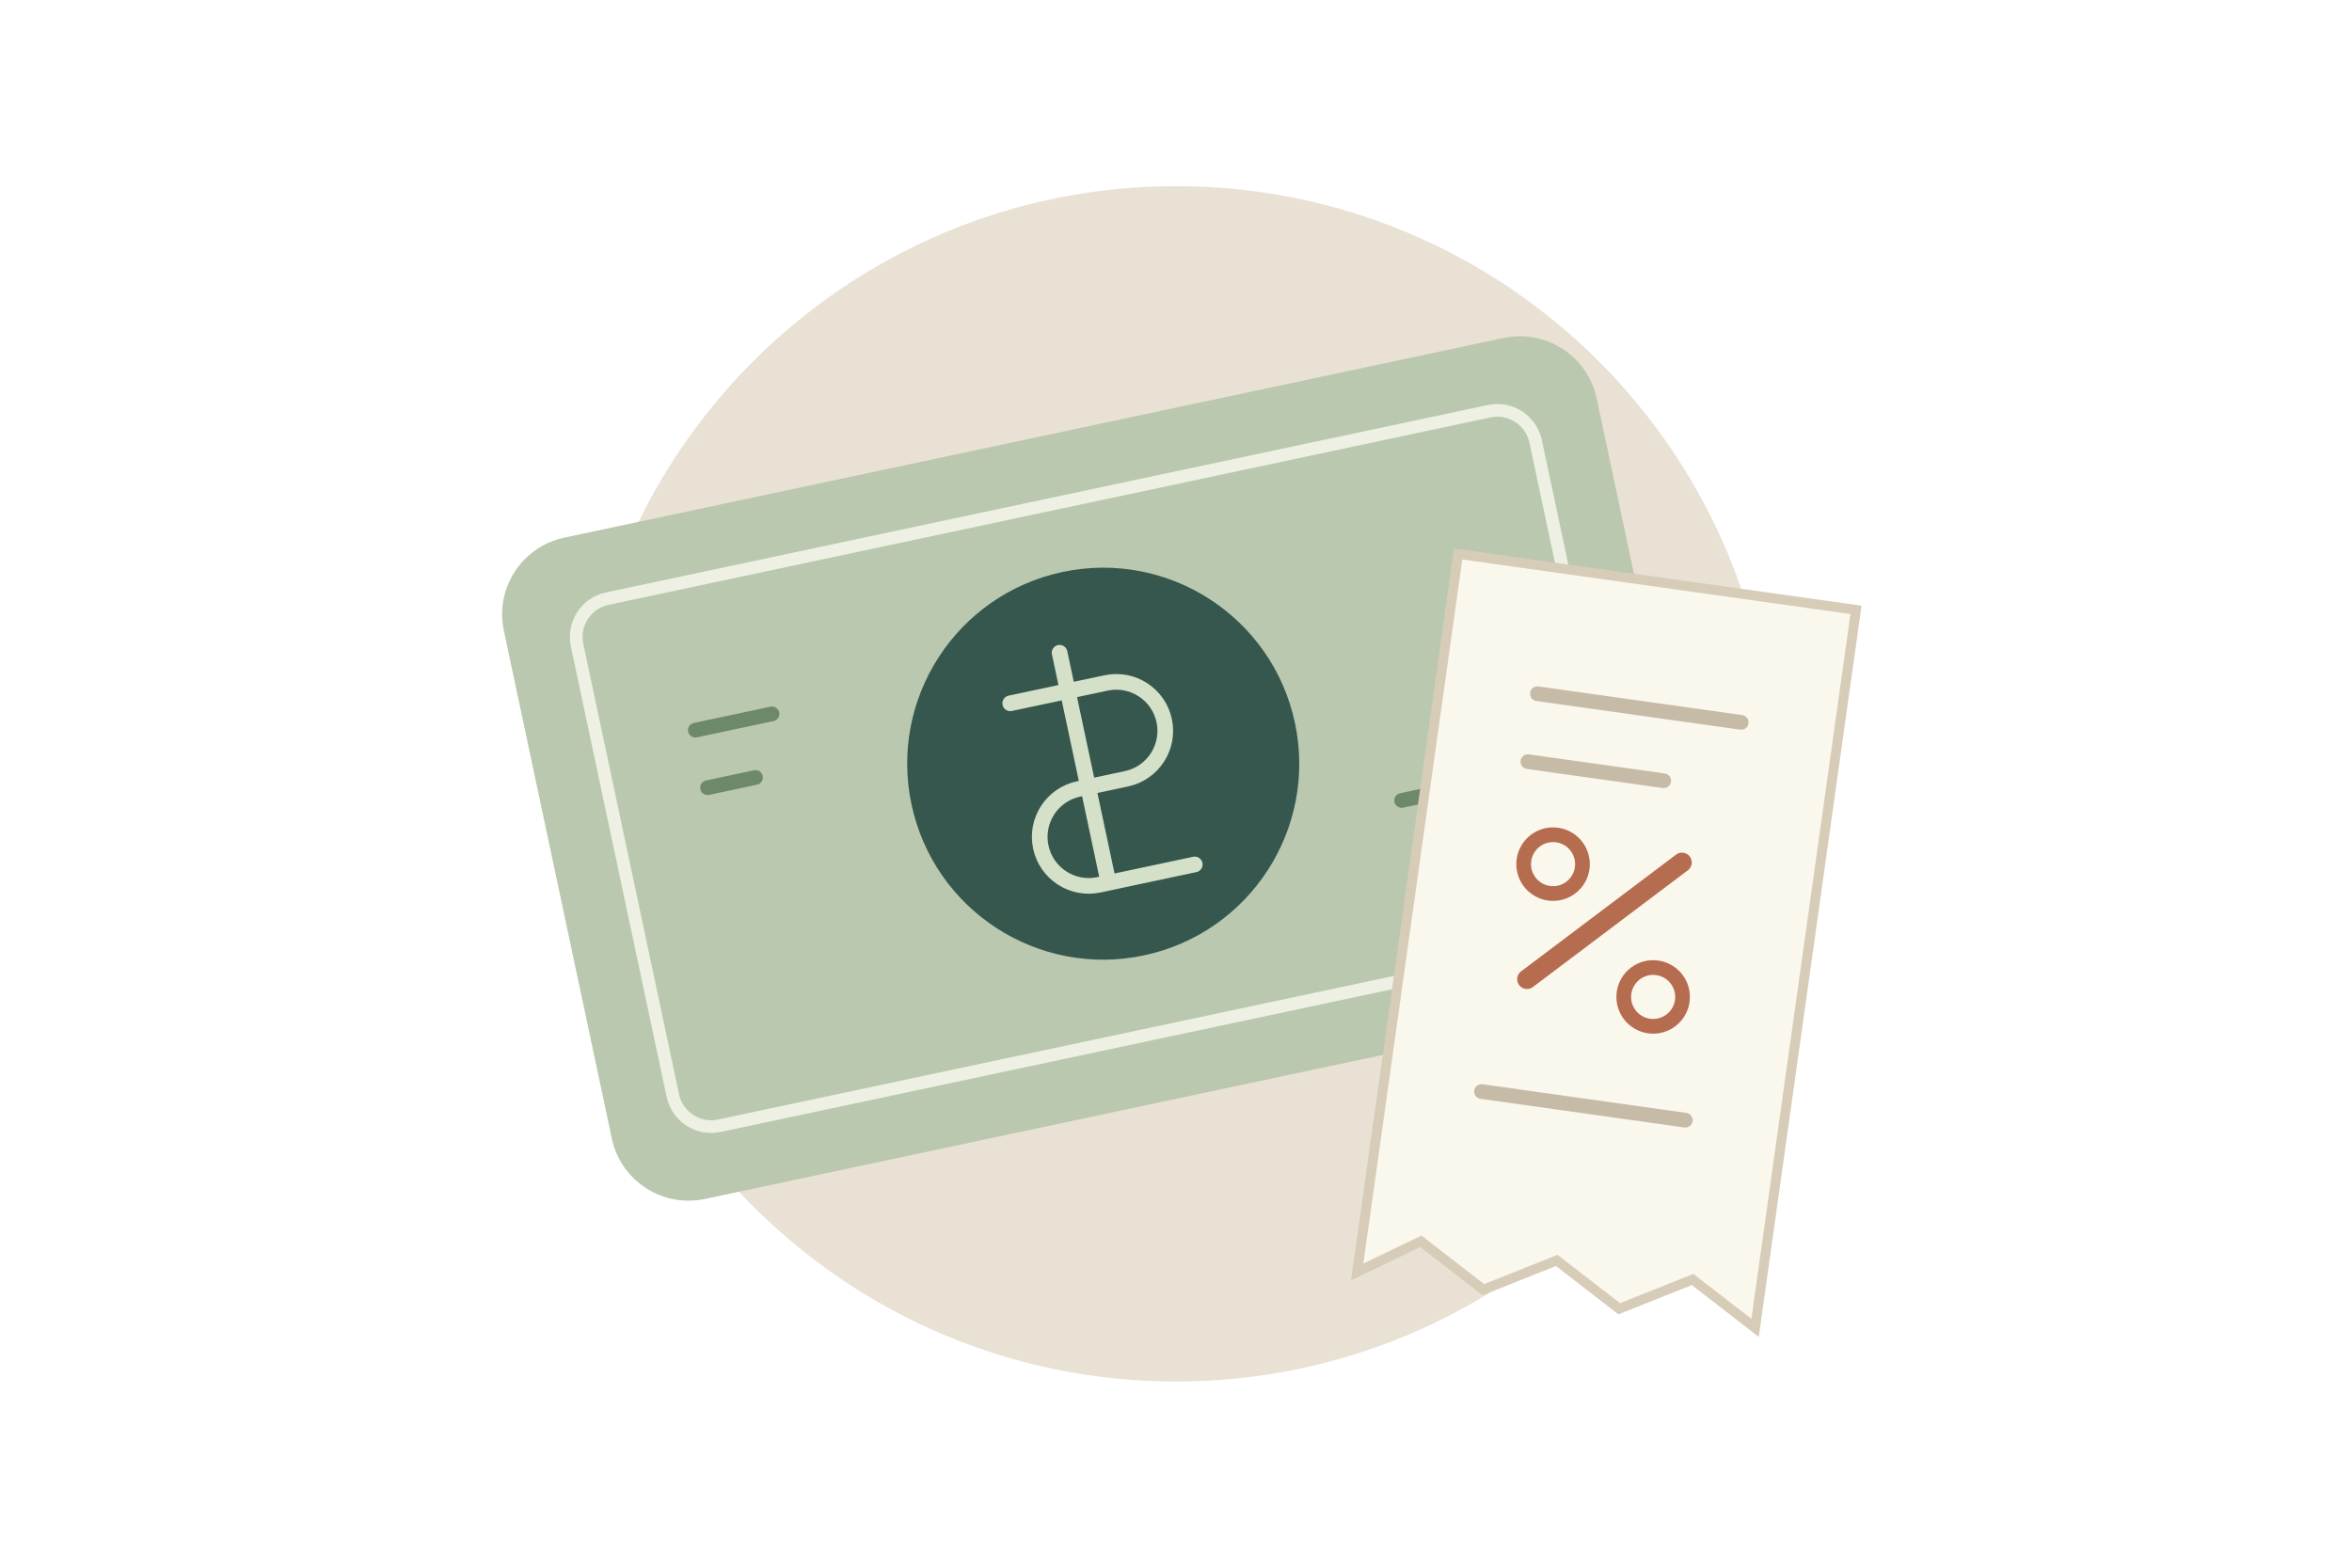
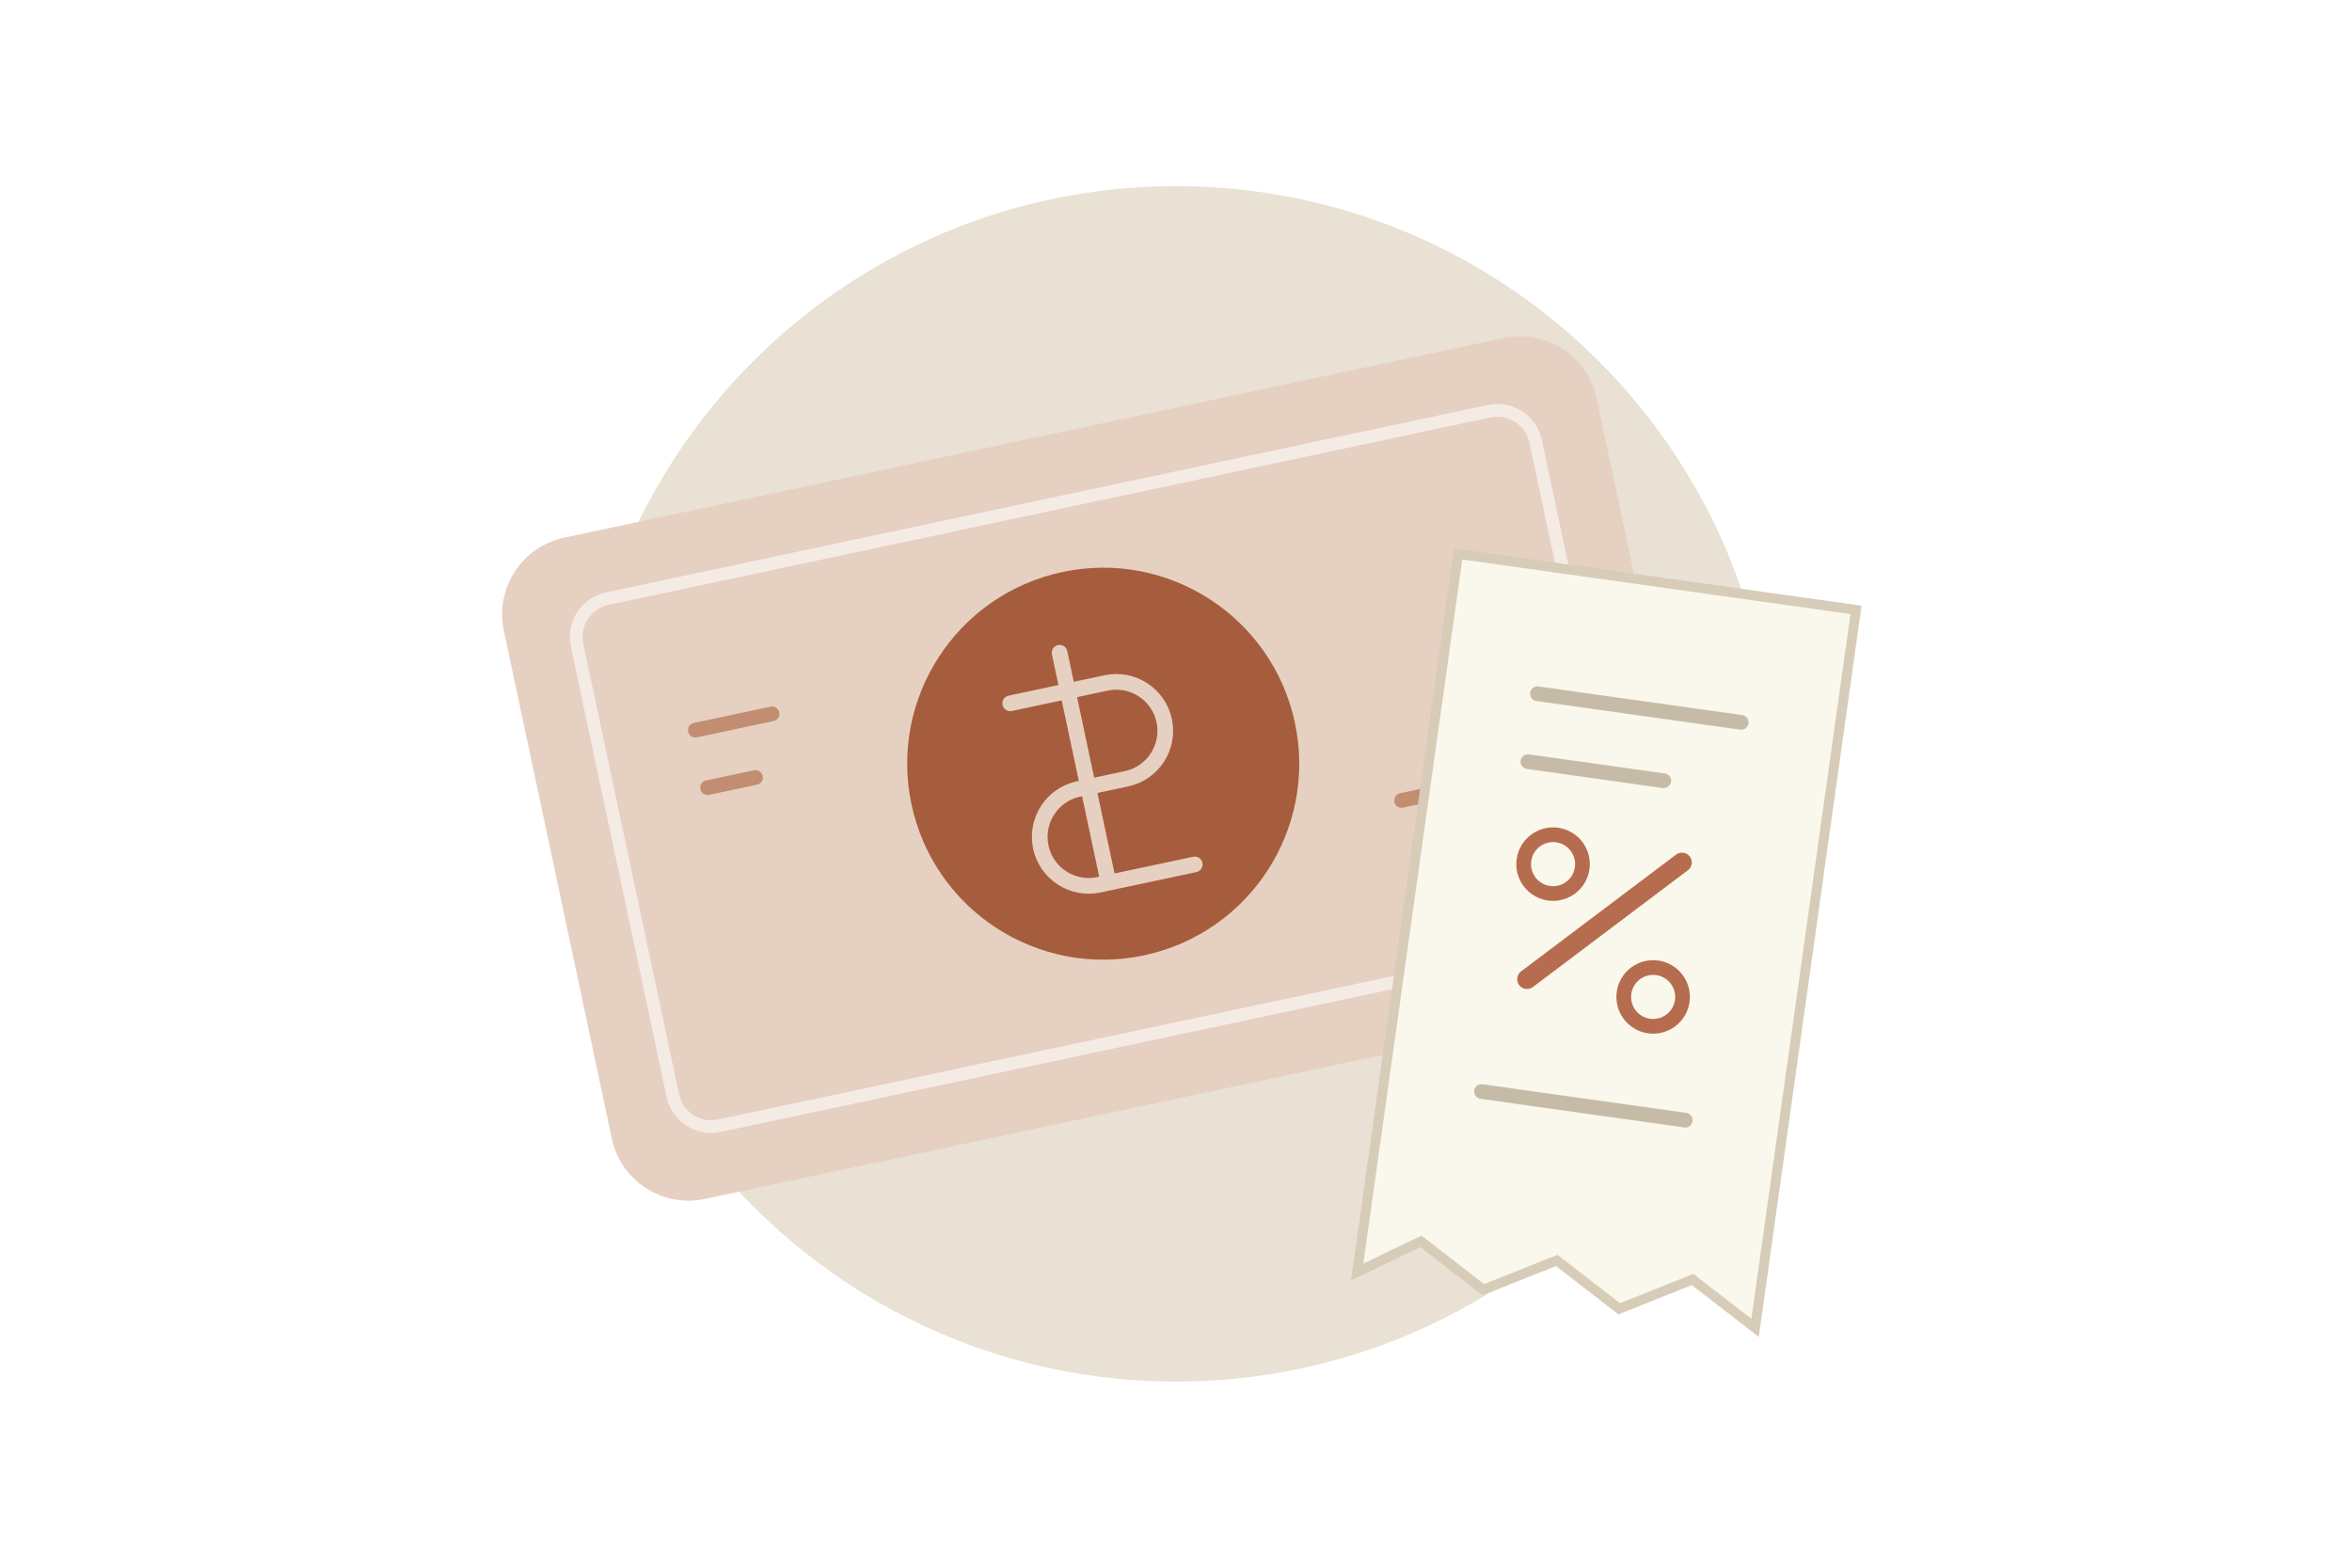
<svg xmlns="http://www.w3.org/2000/svg" viewBox="0 0 240 160" fill="none">
  <circle cx="120" cy="80" r="61" fill="#E8E1D4" />
  <g transform="rotate(-12 103 81)">
-     <rect x="56" y="46" width="114" height="69" rx="8" fill="#B9C8AE" />
-     <rect x="63" y="53" width="100" height="55" rx="4" stroke="#EDF0E2" stroke-width="1.3" />
-     <circle cx="113" cy="80" r="20" fill="#35574D" />
-     <path d="M111 68v24m-6-20h10a5 5 0 0 1 0 10h-5a5 5 0 0 0 0 10h10" stroke="#D5E0C8" stroke-width="1.6" stroke-linecap="round" />
-     <path d="M73 68h8m-8 6h5m64 16h8m-5 6h5" stroke="#6D896A" stroke-width="1.5" stroke-linecap="round" />
+     <rect x="56" y="46" width="114" height="69" rx="8" fill="#E6D0C2" />
+     <rect x="63" y="53" width="100" height="55" rx="4" stroke="#F4EBE5" stroke-width="1.3" />
+     <circle cx="113" cy="80" r="20" fill="#A65D3D" />
+     <path d="M111 68v24m-6-20h10a5 5 0 0 1 0 10h-5a5 5 0 0 0 0 10h10" stroke="#E6D0C2" stroke-width="1.6" stroke-linecap="round" />
+     <path d="M73 68h8m-8 6h5m64 16h8m-5 6h5" stroke="#C28D71" stroke-width="1.5" stroke-linecap="round" />
  </g>
  <g transform="rotate(8 164 92)">
    <path d="M144 59h41v74l-7-4-7 4-7-4-7 4-7-4-6 4Z" fill="#FAF7EC" stroke="#D7CCB8" />
    <path d="M154 72h21m-21 7h14m-14 34h21" stroke="#C6BBA7" stroke-width="1.5" stroke-linecap="round" />
    <path d="m157 101 14-14" stroke="#B66C4E" stroke-width="2" stroke-linecap="round" />
    <circle cx="158" cy="89" r="3" stroke="#B66C4E" stroke-width="1.5" />
    <circle cx="170" cy="101" r="3" stroke="#B66C4E" stroke-width="1.5" />
  </g>
</svg>
